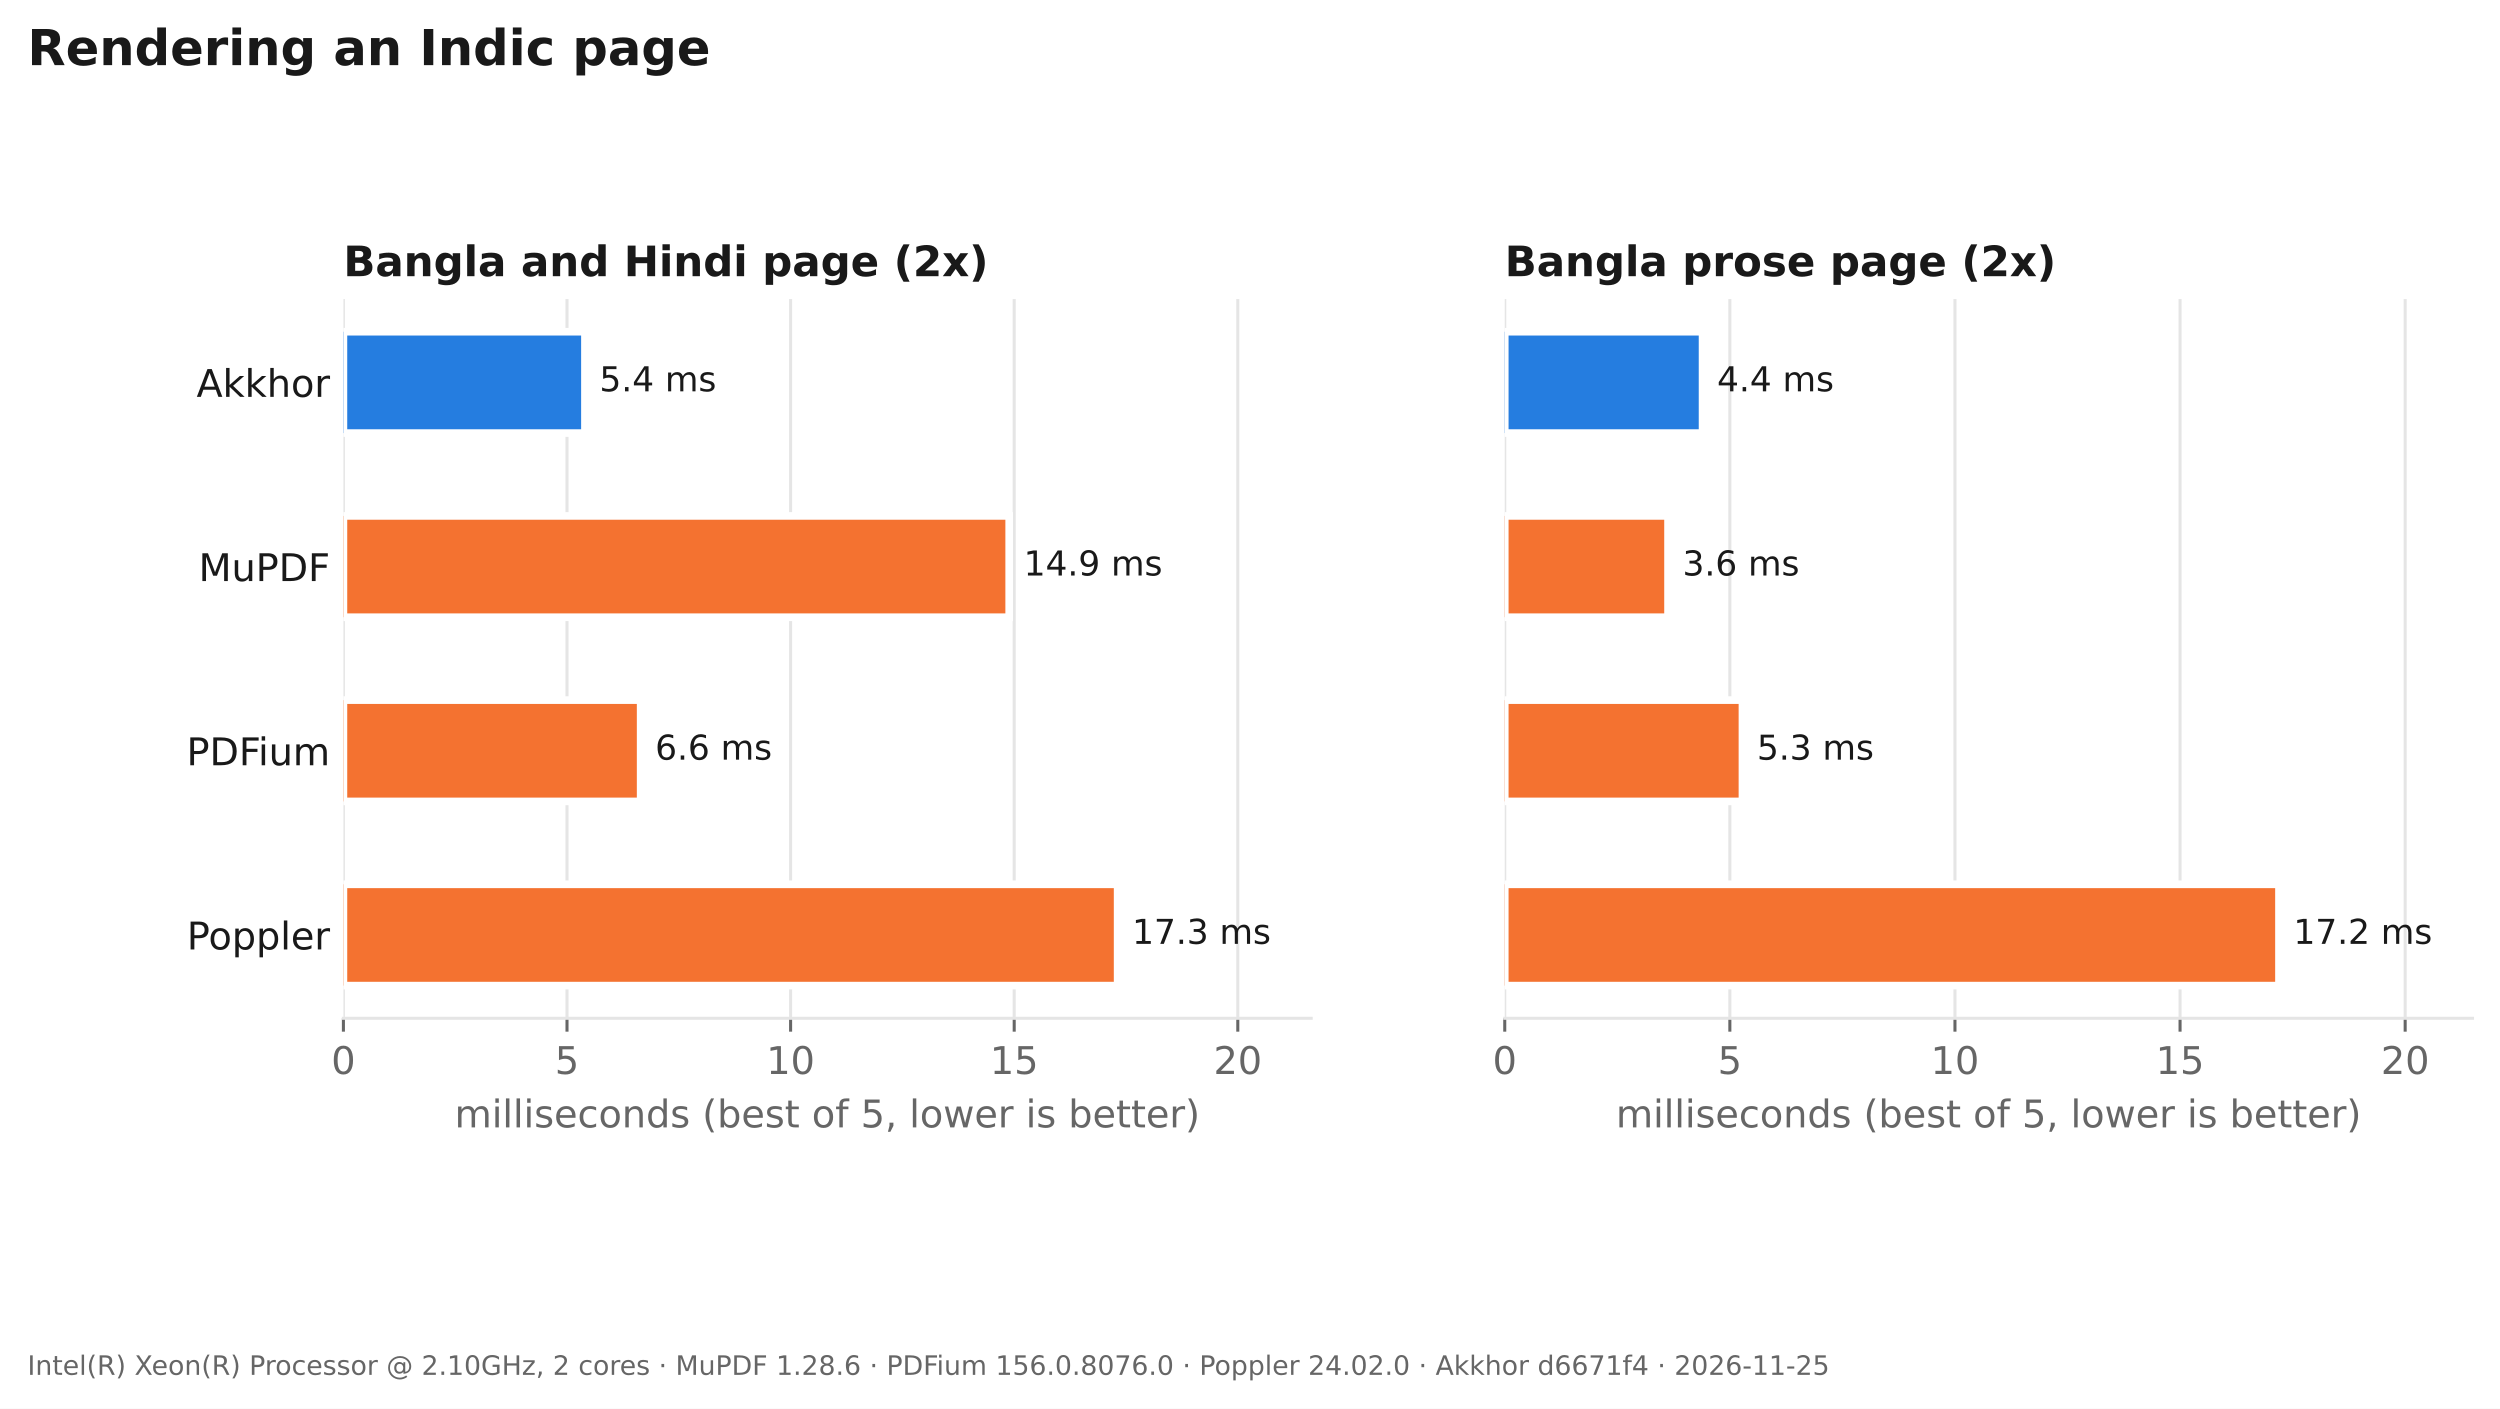
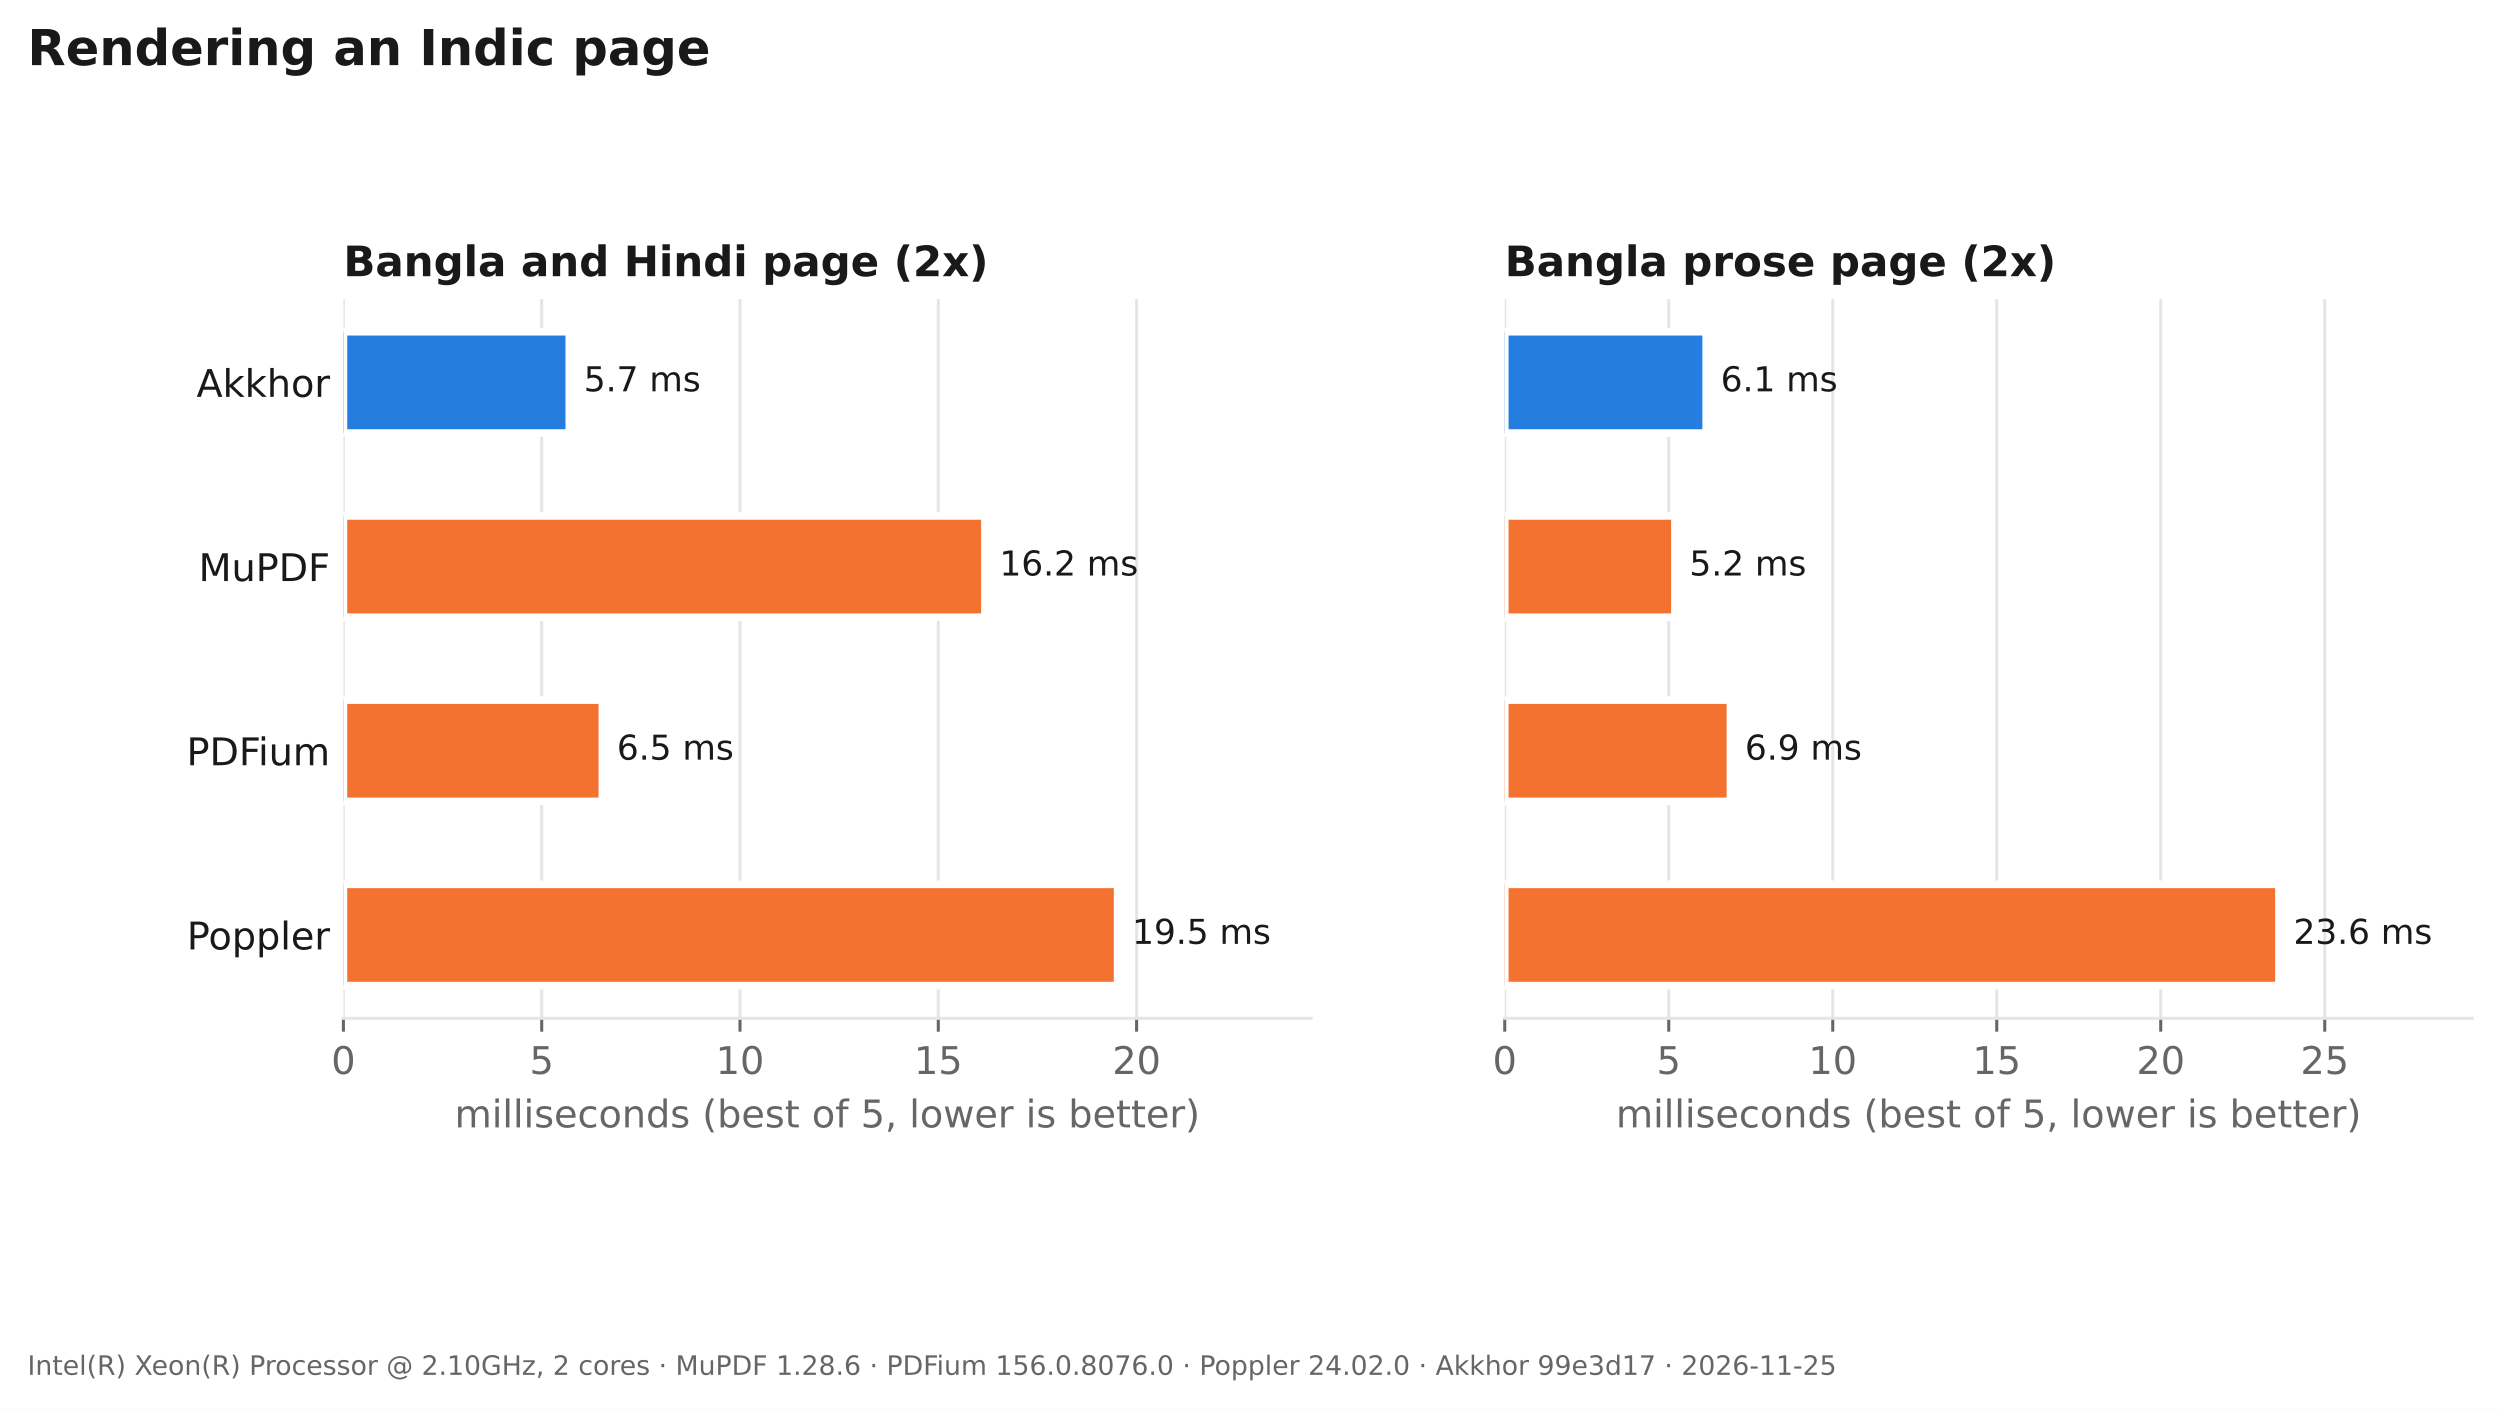
<svg xmlns="http://www.w3.org/2000/svg" xmlns:xlink="http://www.w3.org/1999/xlink" width="655.2pt" height="369.202pt" viewBox="0 0 655.2 369.202" version="1.1">
  <defs>
    <style type="text/css">*{stroke-linejoin: round; stroke-linecap: butt}</style>
  </defs>
  <g id="figure_1">
    <g id="patch_1">
      <path d="M 0 369.202  L 655.2 369.202  L 655.2 0  L 0 0  z " style="fill: #ffffff" />
    </g>
    <g id="axes_1">
      <g id="patch_2">
        <path d="M 90 266.873  L 343.636 266.873  L 343.636 78.377  L 90 78.377  z " style="fill: #ffffff" />
      </g>
      <g id="matplotlib.axis_1">
        <g id="xtick_1">
          <g id="line2d_1">
-             <path d="M 90 266.873  L 90 78.377  " clip-path="url(#p5ef564bcb4)" style="fill: none; stroke: #e5e5e5; stroke-width: 0.8; stroke-linecap: square" />
+             <path d="M 90 266.873  L 90 78.377  " clip-path="url(#p046609d147)" style="fill: none; stroke: #e5e5e5; stroke-width: 0.8; stroke-linecap: square" />
          </g>
          <g id="line2d_2">
            <defs>
-               <path id="m59bda0446d" d="M 0 0  L 0 3.5  " style="stroke: #666666; stroke-width: 0.8" />
+               <path id="mc05abd5432" d="M 0 0  L 0 3.5  " style="stroke: #666666; stroke-width: 0.8" />
            </defs>
            <g>
-               <use xlink:href="#m59bda0446d" x="90" y="266.873" style="fill: #666666; stroke: #666666; stroke-width: 0.8" />
+               <use xlink:href="#mc05abd5432" x="90" y="266.873" style="fill: #666666; stroke: #666666; stroke-width: 0.8" />
            </g>
          </g>
          <g id="text_1">
            <text style="font-size: 10px; font-family: 'DejaVu Sans'; text-anchor: middle; fill: #666666" x="90" y="281.471" transform="rotate(-0 90 281.4707)">0</text>
          </g>
        </g>
        <g id="xtick_2">
          <g id="line2d_3">
-             <path d="M 148.6 266.873  L 148.6 78.377  " clip-path="url(#p5ef564bcb4)" style="fill: none; stroke: #e5e5e5; stroke-width: 0.8; stroke-linecap: square" />
+             <path d="M 141.969 266.873  L 141.969 78.377  " clip-path="url(#p046609d147)" style="fill: none; stroke: #e5e5e5; stroke-width: 0.8; stroke-linecap: square" />
          </g>
          <g id="line2d_4">
            <g>
-               <use xlink:href="#m59bda0446d" x="148.6" y="266.873" style="fill: #666666; stroke: #666666; stroke-width: 0.8" />
+               <use xlink:href="#mc05abd5432" x="141.969" y="266.873" style="fill: #666666; stroke: #666666; stroke-width: 0.8" />
            </g>
          </g>
          <g id="text_2">
-             <text style="font-size: 10px; font-family: 'DejaVu Sans'; text-anchor: middle; fill: #666666" x="148.6" y="281.471" transform="rotate(-0 148.6002 281.4707)">5</text>
+             <text style="font-size: 10px; font-family: 'DejaVu Sans'; text-anchor: middle; fill: #666666" x="141.969" y="281.471" transform="rotate(-0 141.9693 281.4707)">5</text>
          </g>
        </g>
        <g id="xtick_3">
          <g id="line2d_5">
-             <path d="M 207.2 266.873  L 207.2 78.377  " clip-path="url(#p5ef564bcb4)" style="fill: none; stroke: #e5e5e5; stroke-width: 0.8; stroke-linecap: square" />
+             <path d="M 193.939 266.873  L 193.939 78.377  " clip-path="url(#p046609d147)" style="fill: none; stroke: #e5e5e5; stroke-width: 0.8; stroke-linecap: square" />
          </g>
          <g id="line2d_6">
            <g>
-               <use xlink:href="#m59bda0446d" x="207.2" y="266.873" style="fill: #666666; stroke: #666666; stroke-width: 0.8" />
+               <use xlink:href="#mc05abd5432" x="193.939" y="266.873" style="fill: #666666; stroke: #666666; stroke-width: 0.8" />
            </g>
          </g>
          <g id="text_3">
-             <text style="font-size: 10px; font-family: 'DejaVu Sans'; text-anchor: middle; fill: #666666" x="207.2" y="281.471" transform="rotate(-0 207.2004 281.4707)">10</text>
+             <text style="font-size: 10px; font-family: 'DejaVu Sans'; text-anchor: middle; fill: #666666" x="193.939" y="281.471" transform="rotate(-0 193.9387 281.4707)">10</text>
          </g>
        </g>
        <g id="xtick_4">
          <g id="line2d_7">
-             <path d="M 265.801 266.873  L 265.801 78.377  " clip-path="url(#p5ef564bcb4)" style="fill: none; stroke: #e5e5e5; stroke-width: 0.8; stroke-linecap: square" />
+             <path d="M 245.908 266.873  L 245.908 78.377  " clip-path="url(#p046609d147)" style="fill: none; stroke: #e5e5e5; stroke-width: 0.8; stroke-linecap: square" />
          </g>
          <g id="line2d_8">
            <g>
-               <use xlink:href="#m59bda0446d" x="265.801" y="266.873" style="fill: #666666; stroke: #666666; stroke-width: 0.8" />
+               <use xlink:href="#mc05abd5432" x="245.908" y="266.873" style="fill: #666666; stroke: #666666; stroke-width: 0.8" />
            </g>
          </g>
          <g id="text_4">
-             <text style="font-size: 10px; font-family: 'DejaVu Sans'; text-anchor: middle; fill: #666666" x="265.801" y="281.471" transform="rotate(-0 265.8006 281.4707)">15</text>
+             <text style="font-size: 10px; font-family: 'DejaVu Sans'; text-anchor: middle; fill: #666666" x="245.908" y="281.471" transform="rotate(-0 245.908 281.4707)">15</text>
          </g>
        </g>
        <g id="xtick_5">
          <g id="line2d_9">
-             <path d="M 324.401 266.873  L 324.401 78.377  " clip-path="url(#p5ef564bcb4)" style="fill: none; stroke: #e5e5e5; stroke-width: 0.8; stroke-linecap: square" />
+             <path d="M 297.877 266.873  L 297.877 78.377  " clip-path="url(#p046609d147)" style="fill: none; stroke: #e5e5e5; stroke-width: 0.8; stroke-linecap: square" />
          </g>
          <g id="line2d_10">
            <g>
-               <use xlink:href="#m59bda0446d" x="324.401" y="266.873" style="fill: #666666; stroke: #666666; stroke-width: 0.8" />
+               <use xlink:href="#mc05abd5432" x="297.877" y="266.873" style="fill: #666666; stroke: #666666; stroke-width: 0.8" />
            </g>
          </g>
          <g id="text_5">
-             <text style="font-size: 10px; font-family: 'DejaVu Sans'; text-anchor: middle; fill: #666666" x="324.401" y="281.471" transform="rotate(-0 324.4008 281.4707)">20</text>
+             <text style="font-size: 10px; font-family: 'DejaVu Sans'; text-anchor: middle; fill: #666666" x="297.877" y="281.471" transform="rotate(-0 297.8774 281.4707)">20</text>
          </g>
        </g>
        <g id="text_6">
          <text style="font-size: 10px; font-family: 'DejaVu Sans'; text-anchor: middle; fill: #666666" x="216.818" y="295.471" transform="rotate(-0 216.8182 295.4715)">milliseconds (best of 5, lower is better)</text>
        </g>
      </g>
      <g id="matplotlib.axis_2">
        <g id="ytick_1">
          <g id="line2d_11" />
          <g id="text_7">
            <text style="font-size: 10px; font-family: 'DejaVu Sans'; text-anchor: end; fill: #191919" x="86.5" y="104.019" transform="rotate(-0 86.5 104.0186)">Akkhor</text>
          </g>
        </g>
        <g id="ytick_2">
          <g id="line2d_12" />
          <g id="text_8">
            <text style="font-size: 10px; font-family: 'DejaVu Sans'; text-anchor: end; fill: #191919" x="86.5" y="152.289" transform="rotate(-0 86.5 152.2886)">MuPDF</text>
          </g>
        </g>
        <g id="ytick_3">
          <g id="line2d_13" />
          <g id="text_9">
            <text style="font-size: 10px; font-family: 'DejaVu Sans'; text-anchor: end; fill: #191919" x="86.5" y="200.559" transform="rotate(-0 86.5 200.5594)">PDFium</text>
          </g>
        </g>
        <g id="ytick_4">
          <g id="line2d_14" />
          <g id="text_10">
            <text style="font-size: 10px; font-family: 'DejaVu Sans'; text-anchor: end; fill: #191919" x="86.5" y="248.83" transform="rotate(-0 86.5 248.8299)">Poppler</text>
          </g>
        </g>
      </g>
      <g id="patch_3">
-         <path d="M 90 113.494  L 153.3 113.494  L 153.3 86.945  L 90 86.945  z " clip-path="url(#p5ef564bcb4)" style="fill: #257de0; stroke: #ffffff; stroke-width: 2; stroke-linejoin: miter" />
+         <path d="M 90 113.494  L 149.203 113.494  L 149.203 86.945  L 90 86.945  z " clip-path="url(#p046609d147)" style="fill: #257de0; stroke: #ffffff; stroke-width: 2; stroke-linejoin: miter" />
      </g>
      <g id="patch_4">
-         <path d="M 90 161.764  L 264.488 161.764  L 264.488 135.215  L 90 135.215  z " clip-path="url(#p5ef564bcb4)" style="fill: #f47230; stroke: #ffffff; stroke-width: 2; stroke-linejoin: miter" />
+         <path d="M 90 161.764  L 258.131 161.764  L 258.131 135.215  L 90 135.215  z " clip-path="url(#p046609d147)" style="fill: #f47230; stroke: #ffffff; stroke-width: 2; stroke-linejoin: miter" />
      </g>
      <g id="patch_5">
-         <path d="M 90 210.035  L 167.903 210.035  L 167.903 183.486  L 90 183.486  z " clip-path="url(#p5ef564bcb4)" style="fill: #f47230; stroke: #ffffff; stroke-width: 2; stroke-linejoin: miter" />
+         <path d="M 90 210.035  L 157.872 210.035  L 157.872 183.486  L 90 183.486  z " clip-path="url(#p046609d147)" style="fill: #f47230; stroke: #ffffff; stroke-width: 2; stroke-linejoin: miter" />
      </g>
      <g id="patch_6">
-         <path d="M 90 258.305  L 292.909 258.305  L 292.909 231.756  L 90 231.756  z " clip-path="url(#p5ef564bcb4)" style="fill: #f47230; stroke: #ffffff; stroke-width: 2; stroke-linejoin: miter" />
+         <path d="M 90 258.305  L 292.909 258.305  L 292.909 231.756  L 90 231.756  z " clip-path="url(#p046609d147)" style="fill: #f47230; stroke: #ffffff; stroke-width: 2; stroke-linejoin: miter" />
      </g>
      <g id="patch_7">
        <path d="M 90 266.873  L 343.636 266.873  " style="fill: none; stroke: #e5e5e5; stroke-width: 0.8; stroke-linejoin: miter; stroke-linecap: square" />
      </g>
      <g id="text_11">
-         <text style="font-size: 9px; font-family: 'DejaVu Sans'; text-anchor: start; fill: #191919" x="157.104" y="102.557" transform="rotate(-0 157.1045 102.5573)">5.4 ms</text>
+         <text style="font-size: 9px; font-family: 'DejaVu Sans'; text-anchor: start; fill: #191919" x="153.008" y="102.557" transform="rotate(-0 153.008 102.5573)">5.7 ms</text>
      </g>
      <g id="text_12">
-         <text style="font-size: 9px; font-family: 'DejaVu Sans'; text-anchor: start; fill: #191919" x="268.293" y="150.828" transform="rotate(-0 268.2925 150.8277)">14.9 ms</text>
+         <text style="font-size: 9px; font-family: 'DejaVu Sans'; text-anchor: start; fill: #191919" x="261.936" y="150.828" transform="rotate(-0 261.9358 150.8277)">16.2 ms</text>
      </g>
      <g id="text_13">
-         <text style="font-size: 9px; font-family: 'DejaVu Sans'; text-anchor: start; fill: #191919" x="171.708" y="199.098" transform="rotate(-0 171.7077 199.0981)">6.6 ms</text>
+         <text style="font-size: 9px; font-family: 'DejaVu Sans'; text-anchor: start; fill: #191919" x="161.677" y="199.098" transform="rotate(-0 161.6765 199.0981)">6.5 ms</text>
      </g>
      <g id="text_14">
-         <text style="font-size: 9px; font-family: 'DejaVu Sans'; text-anchor: start; fill: #191919" x="296.714" y="247.369" transform="rotate(-0 296.7136 247.3685)">17.3 ms</text>
+         <text style="font-size: 9px; font-family: 'DejaVu Sans'; text-anchor: start; fill: #191919" x="296.714" y="247.369" transform="rotate(-0 296.7136 247.3685)">19.5 ms</text>
      </g>
      <g id="text_15">
        <text style="font-weight: 700; font-size: 11px; font-family: 'DejaVu Sans'; text-anchor: start; fill: #191919" x="90" y="72.377" transform="rotate(-0 90 72.37702)">Bangla and Hindi page (2x)</text>
      </g>
    </g>
    <g id="axes_2">
      <g id="patch_8">
        <path d="M 394.364 266.873  L 648 266.873  L 648 78.377  L 394.364 78.377  z " style="fill: #ffffff" />
      </g>
      <g id="matplotlib.axis_3">
        <g id="xtick_6">
          <g id="line2d_15">
-             <path d="M 394.364 266.873  L 394.364 78.377  " clip-path="url(#pbc432ef72e)" style="fill: none; stroke: #e5e5e5; stroke-width: 0.8; stroke-linecap: square" />
+             <path d="M 394.364 266.873  L 394.364 78.377  " clip-path="url(#p9d1397a22d)" style="fill: none; stroke: #e5e5e5; stroke-width: 0.8; stroke-linecap: square" />
          </g>
          <g id="line2d_16">
            <g>
-               <use xlink:href="#m59bda0446d" x="394.364" y="266.873" style="fill: #666666; stroke: #666666; stroke-width: 0.8" />
+               <use xlink:href="#mc05abd5432" x="394.364" y="266.873" style="fill: #666666; stroke: #666666; stroke-width: 0.8" />
            </g>
          </g>
          <g id="text_16">
            <text style="font-size: 10px; font-family: 'DejaVu Sans'; text-anchor: middle; fill: #666666" x="394.364" y="281.471" transform="rotate(-0 394.3636 281.4707)">0</text>
          </g>
        </g>
        <g id="xtick_7">
          <g id="line2d_17">
-             <path d="M 453.359 266.873  L 453.359 78.377  " clip-path="url(#pbc432ef72e)" style="fill: none; stroke: #e5e5e5; stroke-width: 0.8; stroke-linecap: square" />
+             <path d="M 437.344 266.873  L 437.344 78.377  " clip-path="url(#p9d1397a22d)" style="fill: none; stroke: #e5e5e5; stroke-width: 0.8; stroke-linecap: square" />
          </g>
          <g id="line2d_18">
            <g>
-               <use xlink:href="#m59bda0446d" x="453.359" y="266.873" style="fill: #666666; stroke: #666666; stroke-width: 0.8" />
+               <use xlink:href="#mc05abd5432" x="437.344" y="266.873" style="fill: #666666; stroke: #666666; stroke-width: 0.8" />
            </g>
          </g>
          <g id="text_17">
-             <text style="font-size: 10px; font-family: 'DejaVu Sans'; text-anchor: middle; fill: #666666" x="453.359" y="281.471" transform="rotate(-0 453.3591 281.4707)">5</text>
+             <text style="font-size: 10px; font-family: 'DejaVu Sans'; text-anchor: middle; fill: #666666" x="437.344" y="281.471" transform="rotate(-0 437.3437 281.4707)">5</text>
          </g>
        </g>
        <g id="xtick_8">
          <g id="line2d_19">
-             <path d="M 512.355 266.873  L 512.355 78.377  " clip-path="url(#pbc432ef72e)" style="fill: none; stroke: #e5e5e5; stroke-width: 0.8; stroke-linecap: square" />
+             <path d="M 480.324 266.873  L 480.324 78.377  " clip-path="url(#p9d1397a22d)" style="fill: none; stroke: #e5e5e5; stroke-width: 0.8; stroke-linecap: square" />
          </g>
          <g id="line2d_20">
            <g>
-               <use xlink:href="#m59bda0446d" x="512.355" y="266.873" style="fill: #666666; stroke: #666666; stroke-width: 0.8" />
+               <use xlink:href="#mc05abd5432" x="480.324" y="266.873" style="fill: #666666; stroke: #666666; stroke-width: 0.8" />
            </g>
          </g>
          <g id="text_18">
-             <text style="font-size: 10px; font-family: 'DejaVu Sans'; text-anchor: middle; fill: #666666" x="512.355" y="281.471" transform="rotate(-0 512.3546 281.4707)">10</text>
+             <text style="font-size: 10px; font-family: 'DejaVu Sans'; text-anchor: middle; fill: #666666" x="480.324" y="281.471" transform="rotate(-0 480.3239 281.4707)">10</text>
          </g>
        </g>
        <g id="xtick_9">
          <g id="line2d_21">
-             <path d="M 571.35 266.873  L 571.35 78.377  " clip-path="url(#pbc432ef72e)" style="fill: none; stroke: #e5e5e5; stroke-width: 0.8; stroke-linecap: square" />
+             <path d="M 523.304 266.873  L 523.304 78.377  " clip-path="url(#p9d1397a22d)" style="fill: none; stroke: #e5e5e5; stroke-width: 0.8; stroke-linecap: square" />
          </g>
          <g id="line2d_22">
            <g>
-               <use xlink:href="#m59bda0446d" x="571.35" y="266.873" style="fill: #666666; stroke: #666666; stroke-width: 0.8" />
+               <use xlink:href="#mc05abd5432" x="523.304" y="266.873" style="fill: #666666; stroke: #666666; stroke-width: 0.8" />
            </g>
          </g>
          <g id="text_19">
-             <text style="font-size: 10px; font-family: 'DejaVu Sans'; text-anchor: middle; fill: #666666" x="571.35" y="281.471" transform="rotate(-0 571.3501 281.4707)">15</text>
+             <text style="font-size: 10px; font-family: 'DejaVu Sans'; text-anchor: middle; fill: #666666" x="523.304" y="281.471" transform="rotate(-0 523.304 281.4707)">15</text>
          </g>
        </g>
        <g id="xtick_10">
          <g id="line2d_23">
-             <path d="M 630.346 266.873  L 630.346 78.377  " clip-path="url(#pbc432ef72e)" style="fill: none; stroke: #e5e5e5; stroke-width: 0.8; stroke-linecap: square" />
+             <path d="M 566.284 266.873  L 566.284 78.377  " clip-path="url(#p9d1397a22d)" style="fill: none; stroke: #e5e5e5; stroke-width: 0.8; stroke-linecap: square" />
          </g>
          <g id="line2d_24">
            <g>
-               <use xlink:href="#m59bda0446d" x="630.346" y="266.873" style="fill: #666666; stroke: #666666; stroke-width: 0.8" />
+               <use xlink:href="#mc05abd5432" x="566.284" y="266.873" style="fill: #666666; stroke: #666666; stroke-width: 0.8" />
            </g>
          </g>
          <g id="text_20">
-             <text style="font-size: 10px; font-family: 'DejaVu Sans'; text-anchor: middle; fill: #666666" x="630.346" y="281.471" transform="rotate(-0 630.3456 281.4707)">20</text>
-           </g>
-         </g>
-         <g id="text_21">
+             <text style="font-size: 10px; font-family: 'DejaVu Sans'; text-anchor: middle; fill: #666666" x="566.284" y="281.471" transform="rotate(-0 566.2841 281.4707)">20</text>
+           </g>
+         </g>
+         <g id="xtick_11">
+           <g id="line2d_25">
+             <path d="M 609.264 266.873  L 609.264 78.377  " clip-path="url(#p9d1397a22d)" style="fill: none; stroke: #e5e5e5; stroke-width: 0.8; stroke-linecap: square" />
+           </g>
+           <g id="line2d_26">
+             <g>
+               <use xlink:href="#mc05abd5432" x="609.264" y="266.873" style="fill: #666666; stroke: #666666; stroke-width: 0.8" />
+             </g>
+           </g>
+           <g id="text_21">
+             <text style="font-size: 10px; font-family: 'DejaVu Sans'; text-anchor: middle; fill: #666666" x="609.264" y="281.471" transform="rotate(-0 609.2642 281.4707)">25</text>
+           </g>
+         </g>
+         <g id="text_22">
          <text style="font-size: 10px; font-family: 'DejaVu Sans'; text-anchor: middle; fill: #666666" x="521.182" y="295.471" transform="rotate(-0 521.1818 295.4715)">milliseconds (best of 5, lower is better)</text>
        </g>
      </g>
      <g id="matplotlib.axis_4">
        <g id="ytick_5">
-           <g id="line2d_25" />
+           <g id="line2d_27" />
        </g>
        <g id="ytick_6">
-           <g id="line2d_26" />
+           <g id="line2d_28" />
        </g>
        <g id="ytick_7">
-           <g id="line2d_27" />
+           <g id="line2d_29" />
        </g>
        <g id="ytick_8">
-           <g id="line2d_28" />
+           <g id="line2d_30" />
        </g>
      </g>
      <g id="patch_9">
-         <path d="M 394.364 113.494  L 446.209 113.494  L 446.209 86.945  L 394.364 86.945  z " clip-path="url(#pbc432ef72e)" style="fill: #257de0; stroke: #ffffff; stroke-width: 2; stroke-linejoin: miter" />
+         <path d="M 394.364 113.494  L 447.16 113.494  L 447.16 86.945  L 394.364 86.945  z " clip-path="url(#p9d1397a22d)" style="fill: #257de0; stroke: #ffffff; stroke-width: 2; stroke-linejoin: miter" />
      </g>
      <g id="patch_10">
-         <path d="M 394.364 161.764  L 437.159 161.764  L 437.159 135.215  L 394.364 135.215  z " clip-path="url(#pbc432ef72e)" style="fill: #f47230; stroke: #ffffff; stroke-width: 2; stroke-linejoin: miter" />
+         <path d="M 394.364 161.764  L 438.968 161.764  L 438.968 135.215  L 394.364 135.215  z " clip-path="url(#p9d1397a22d)" style="fill: #f47230; stroke: #ffffff; stroke-width: 2; stroke-linejoin: miter" />
      </g>
      <g id="patch_11">
-         <path d="M 394.364 210.035  L 456.663 210.035  L 456.663 183.486  L 394.364 183.486  z " clip-path="url(#pbc432ef72e)" style="fill: #f47230; stroke: #ffffff; stroke-width: 2; stroke-linejoin: miter" />
+         <path d="M 394.364 210.035  L 453.513 210.035  L 453.513 183.486  L 394.364 183.486  z " clip-path="url(#p9d1397a22d)" style="fill: #f47230; stroke: #ffffff; stroke-width: 2; stroke-linejoin: miter" />
      </g>
      <g id="patch_12">
-         <path d="M 394.364 258.305  L 597.273 258.305  L 597.273 231.756  L 394.364 231.756  z " clip-path="url(#pbc432ef72e)" style="fill: #f47230; stroke: #ffffff; stroke-width: 2; stroke-linejoin: miter" />
+         <path d="M 394.364 258.305  L 597.273 258.305  L 597.273 231.756  L 394.364 231.756  z " clip-path="url(#p9d1397a22d)" style="fill: #f47230; stroke: #ffffff; stroke-width: 2; stroke-linejoin: miter" />
      </g>
      <g id="patch_13">
        <path d="M 394.364 266.873  L 648 266.873  " style="fill: none; stroke: #e5e5e5; stroke-width: 0.8; stroke-linejoin: miter; stroke-linecap: square" />
      </g>
-       <g id="text_22">
-         <text style="font-size: 9px; font-family: 'DejaVu Sans'; text-anchor: start; fill: #191919" x="450.013" y="102.557" transform="rotate(-0 450.0134 102.5573)">4.4 ms</text>
-       </g>
      <g id="text_23">
-         <text style="font-size: 9px; font-family: 'DejaVu Sans'; text-anchor: start; fill: #191919" x="440.964" y="150.828" transform="rotate(-0 440.9635 150.8277)">3.6 ms</text>
+         <text style="font-size: 9px; font-family: 'DejaVu Sans'; text-anchor: start; fill: #191919" x="450.965" y="102.557" transform="rotate(-0 450.9649 102.5573)">6.1 ms</text>
      </g>
      <g id="text_24">
-         <text style="font-size: 9px; font-family: 'DejaVu Sans'; text-anchor: start; fill: #191919" x="460.467" y="199.098" transform="rotate(-0 460.4674 199.0981)">5.3 ms</text>
+         <text style="font-size: 9px; font-family: 'DejaVu Sans'; text-anchor: start; fill: #191919" x="442.773" y="150.828" transform="rotate(-0 442.7729 150.8277)">5.2 ms</text>
      </g>
      <g id="text_25">
-         <text style="font-size: 9px; font-family: 'DejaVu Sans'; text-anchor: start; fill: #191919" x="601.077" y="247.369" transform="rotate(-0 601.0773 247.3685)">17.2 ms</text>
+         <text style="font-size: 9px; font-family: 'DejaVu Sans'; text-anchor: start; fill: #191919" x="457.317" y="199.098" transform="rotate(-0 457.3174 199.0981)">6.9 ms</text>
      </g>
      <g id="text_26">
+         <text style="font-size: 9px; font-family: 'DejaVu Sans'; text-anchor: start; fill: #191919" x="601.077" y="247.369" transform="rotate(-0 601.0773 247.3685)">23.6 ms</text>
+       </g>
+       <g id="text_27">
        <text style="font-weight: 700; font-size: 11px; font-family: 'DejaVu Sans'; text-anchor: start; fill: #191919" x="394.364" y="72.377" transform="rotate(-0 394.3636 72.37702)">Bangla prose page (2x)</text>
      </g>
    </g>
-     <g id="text_27">
+     <g id="text_28">
      <text style="font-weight: 700; font-size: 13px; font-family: 'DejaVu Sans'; text-anchor: start; fill: #191919" x="7.2" y="17.078" transform="rotate(-0 7.2 17.07797)">Rendering an Indic page</text>
    </g>
-     <g id="text_28">
-       <text style="font-size: 7px; font-family: 'DejaVu Sans'; text-anchor: start; fill: #666666" x="7.2" y="360.32" transform="rotate(-0 7.2 360.3199)">Intel(R) Xeon(R) Processor @ 2.10GHz, 2 cores · MuPDF 1.28.6 · PDFium 156.0.8076.0 · Poppler 24.02.0 · Akkhor d6671f4 · 2026-11-25</text>
+     <g id="text_29">
+       <text style="font-size: 7px; font-family: 'DejaVu Sans'; text-anchor: start; fill: #666666" x="7.2" y="360.32" transform="rotate(-0 7.2 360.3199)">Intel(R) Xeon(R) Processor @ 2.10GHz, 2 cores · MuPDF 1.28.6 · PDFium 156.0.8076.0 · Poppler 24.02.0 · Akkhor 99e3d17 · 2026-11-25</text>
    </g>
  </g>
  <defs>
-     <clipPath id="p5ef564bcb4">
+     <clipPath id="p046609d147">
      <rect x="90" y="78.377" width="253.636" height="188.496" />
    </clipPath>
-     <clipPath id="pbc432ef72e">
+     <clipPath id="p9d1397a22d">
      <rect x="394.364" y="78.377" width="253.636" height="188.496" />
    </clipPath>
  </defs>
</svg>
